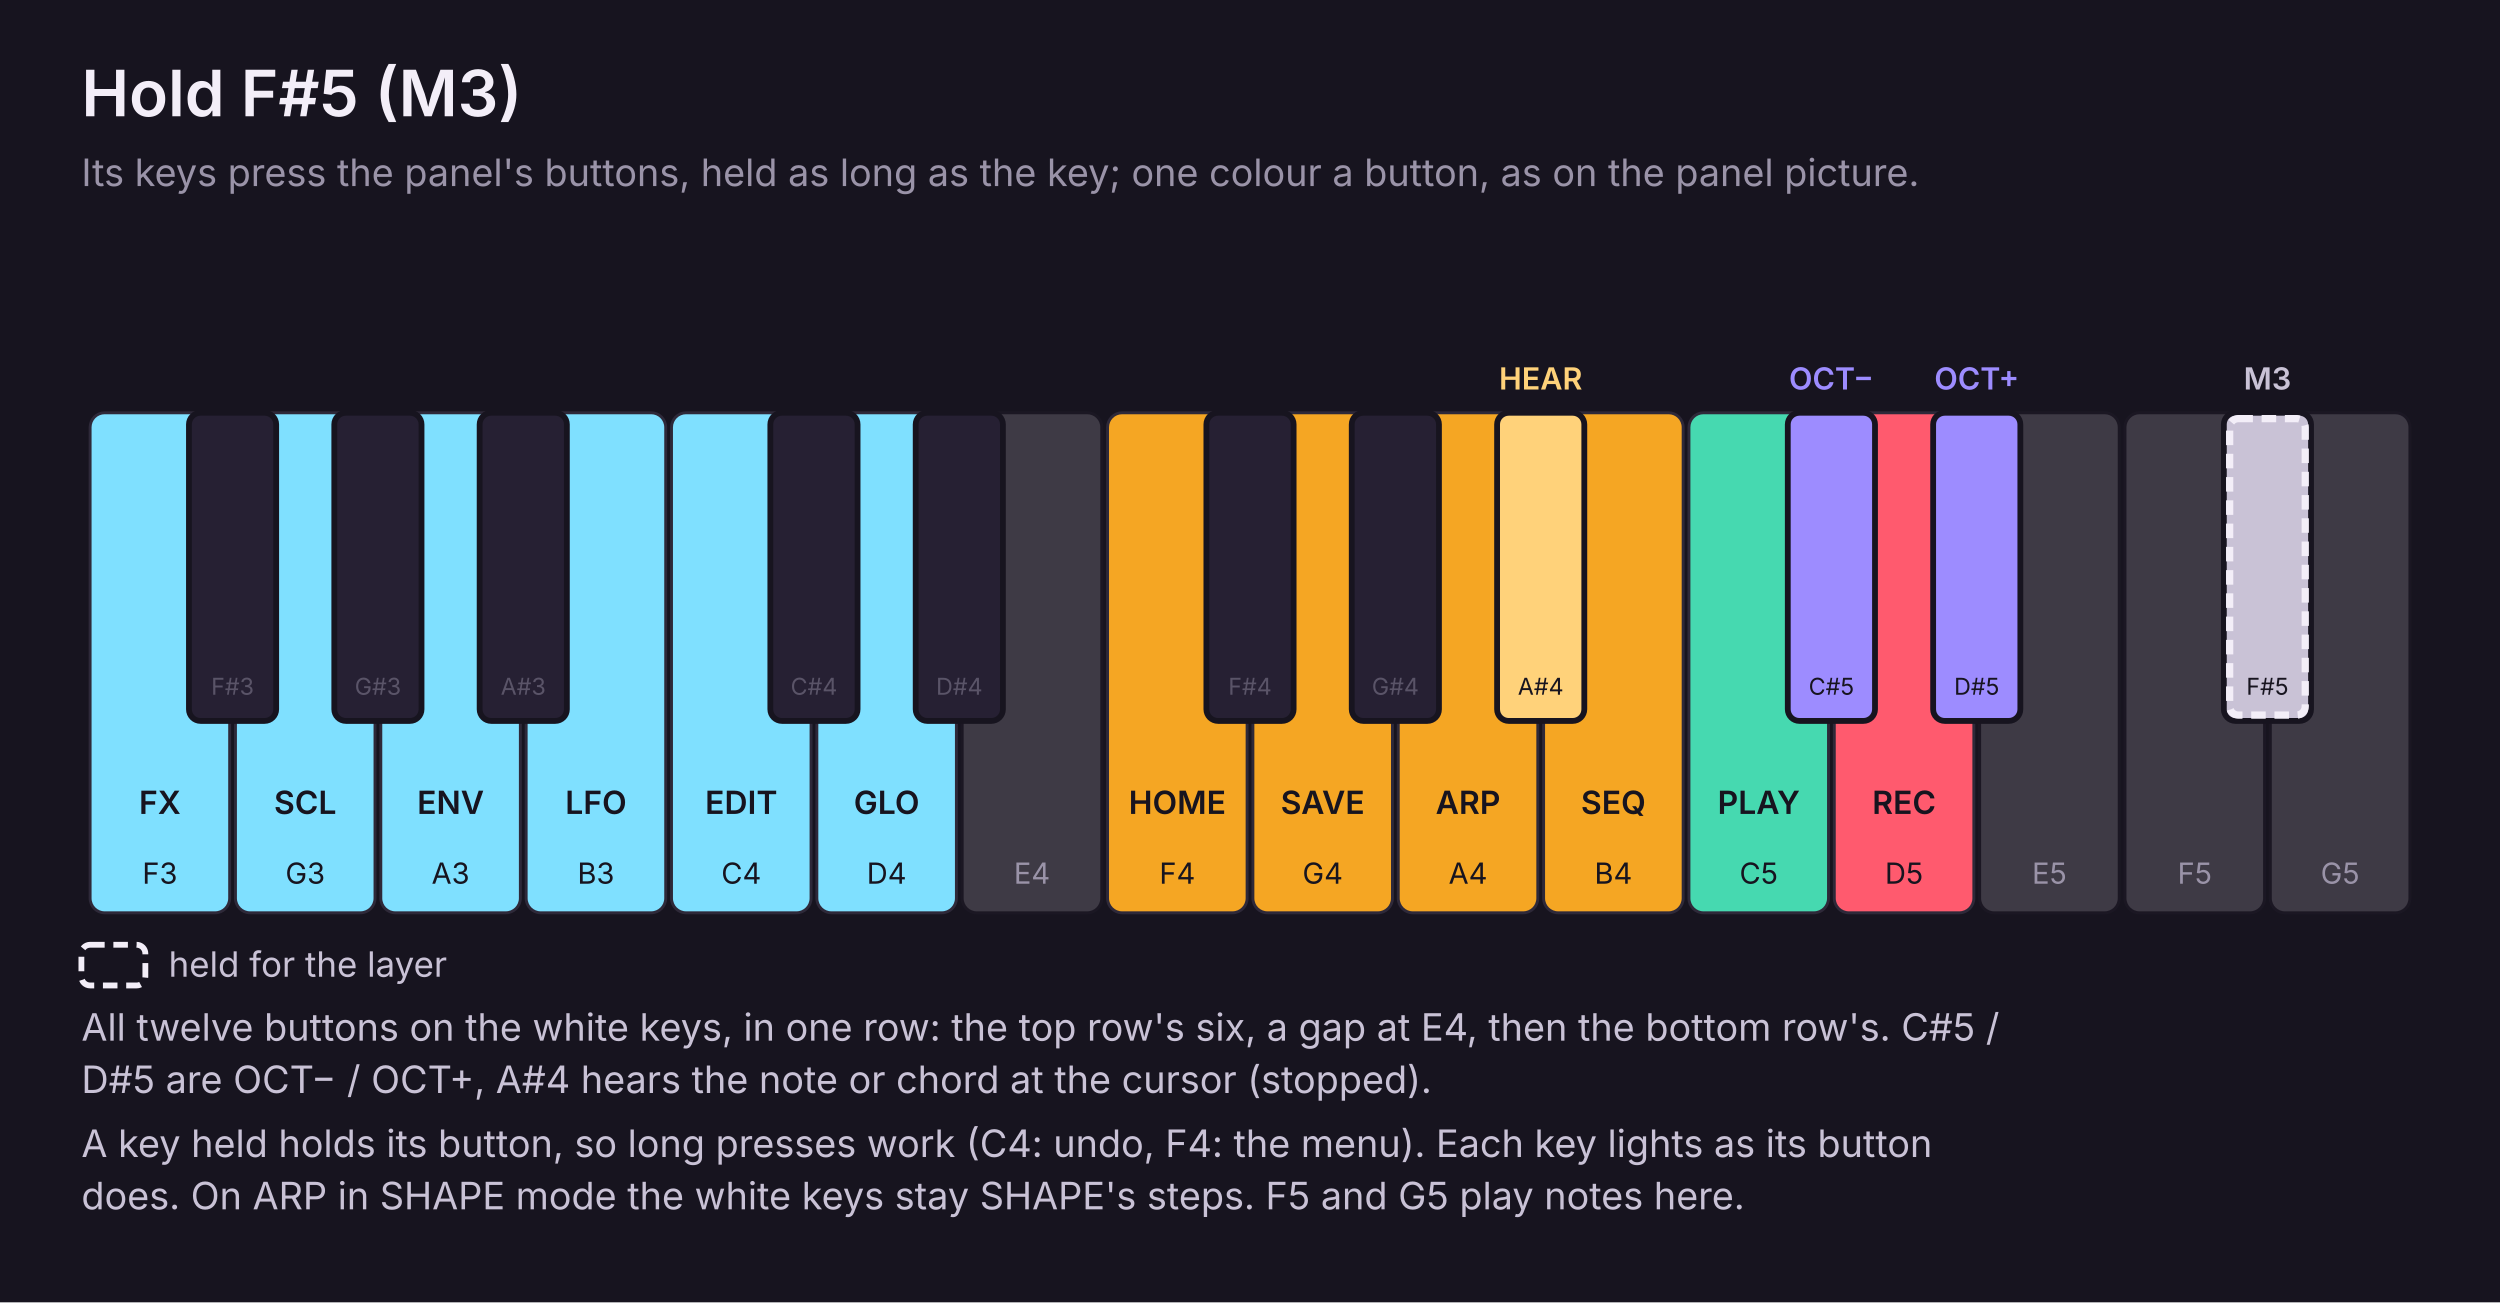
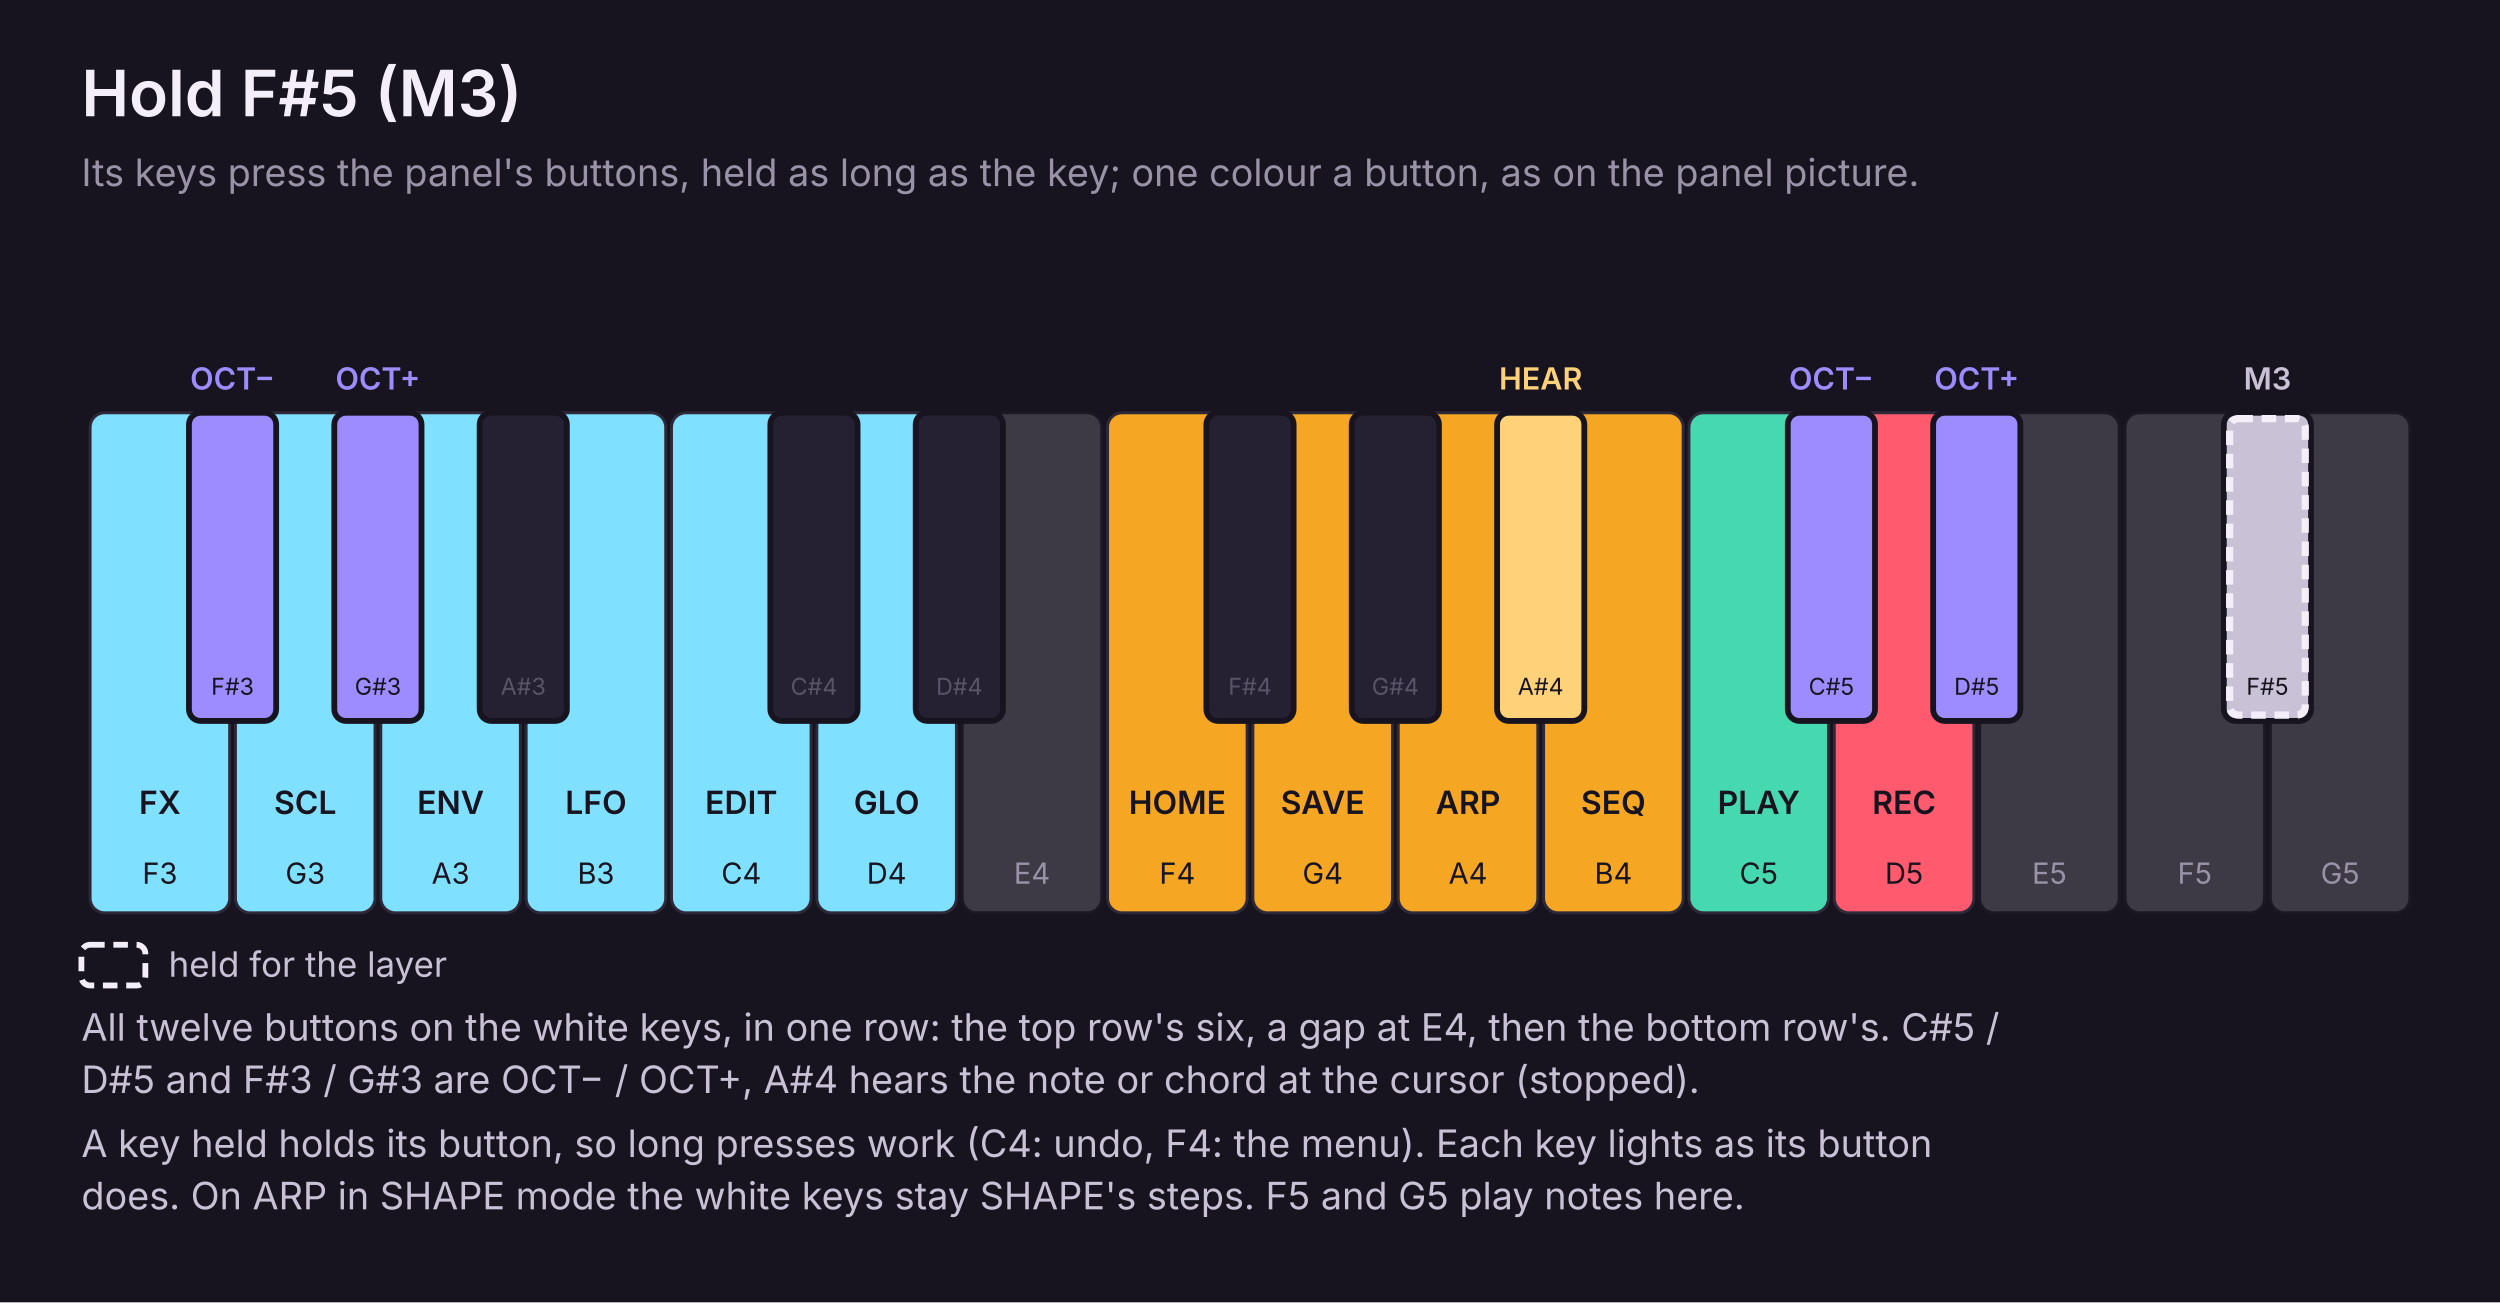
<svg xmlns="http://www.w3.org/2000/svg" width="860" height="448" viewBox="0 0 860 448" font-family="Rubik, Inter, 'Helvetica Neue', Arial, sans-serif" role="img" aria-label="Hold F#5 (M3)">
  <rect x="0" y="0" width="860" height="448" rx="0" fill="#17141F" />
  <text x="28" y="40" font-size="22" fill="#F3EEF8" text-anchor="start" font-weight="600">Hold F#5 (M3)</text>
  <text x="28" y="64" font-size="13" fill="#9A93A8" text-anchor="start" font-weight="400">Its keys press the panel's buttons, held as long as the key; one colour a button, as on the panel picture.</text>
  <rect x="31" y="142" width="48" height="172" rx="5" fill="#7FE0FF" stroke="#2E2939" stroke-width="1" />
  <text x="55" y="280" font-size="11" fill="#17141F" text-anchor="middle" font-weight="600">FX</text>
  <text x="55" y="304" font-size="10" fill="#17141F" text-anchor="middle" font-weight="400">F3</text>
  <rect x="81" y="142" width="48" height="172" rx="5" fill="#7FE0FF" stroke="#2E2939" stroke-width="1" />
  <text x="105" y="280" font-size="11" fill="#17141F" text-anchor="middle" font-weight="600">SCL</text>
  <text x="105" y="304" font-size="10" fill="#17141F" text-anchor="middle" font-weight="400">G3</text>
  <rect x="131" y="142" width="48" height="172" rx="5" fill="#7FE0FF" stroke="#2E2939" stroke-width="1" />
  <text x="155" y="280" font-size="11" fill="#17141F" text-anchor="middle" font-weight="600">ENV</text>
  <text x="155" y="304" font-size="10" fill="#17141F" text-anchor="middle" font-weight="400">A3</text>
  <rect x="181" y="142" width="48" height="172" rx="5" fill="#7FE0FF" stroke="#2E2939" stroke-width="1" />
  <text x="205" y="280" font-size="11" fill="#17141F" text-anchor="middle" font-weight="600">LFO</text>
  <text x="205" y="304" font-size="10" fill="#17141F" text-anchor="middle" font-weight="400">B3</text>
  <rect x="231" y="142" width="48" height="172" rx="5" fill="#7FE0FF" stroke="#2E2939" stroke-width="1" />
  <text x="255" y="280" font-size="11" fill="#17141F" text-anchor="middle" font-weight="600">EDIT</text>
  <text x="255" y="304" font-size="10" fill="#17141F" text-anchor="middle" font-weight="400">C4</text>
  <rect x="281" y="142" width="48" height="172" rx="5" fill="#7FE0FF" stroke="#2E2939" stroke-width="1" />
  <text x="305" y="280" font-size="11" fill="#17141F" text-anchor="middle" font-weight="600">GLO</text>
  <text x="305" y="304" font-size="10" fill="#17141F" text-anchor="middle" font-weight="400">D4</text>
  <rect x="331" y="142" width="48" height="172" rx="5" fill="#EDE8F2" stroke="#2E2939" stroke-width="1" opacity="0.18" />
  <text x="355" y="304" font-size="10" fill="#9A93A8" text-anchor="middle" font-weight="400">E4</text>
  <rect x="381" y="142" width="48" height="172" rx="5" fill="#F5A623" stroke="#2E2939" stroke-width="1" />
  <text x="405" y="280" font-size="11" fill="#17141F" text-anchor="middle" font-weight="600">HOME</text>
  <text x="405" y="304" font-size="10" fill="#17141F" text-anchor="middle" font-weight="400">F4</text>
  <rect x="431" y="142" width="48" height="172" rx="5" fill="#F5A623" stroke="#2E2939" stroke-width="1" />
  <text x="455" y="280" font-size="11" fill="#17141F" text-anchor="middle" font-weight="600">SAVE</text>
  <text x="455" y="304" font-size="10" fill="#17141F" text-anchor="middle" font-weight="400">G4</text>
  <rect x="481" y="142" width="48" height="172" rx="5" fill="#F5A623" stroke="#2E2939" stroke-width="1" />
  <text x="505" y="280" font-size="11" fill="#17141F" text-anchor="middle" font-weight="600">ARP</text>
  <text x="505" y="304" font-size="10" fill="#17141F" text-anchor="middle" font-weight="400">A4</text>
  <rect x="531" y="142" width="48" height="172" rx="5" fill="#F5A623" stroke="#2E2939" stroke-width="1" />
  <text x="555" y="280" font-size="11" fill="#17141F" text-anchor="middle" font-weight="600">SEQ</text>
  <text x="555" y="304" font-size="10" fill="#17141F" text-anchor="middle" font-weight="400">B4</text>
  <rect x="581" y="142" width="48" height="172" rx="5" fill="#46D9B0" stroke="#2E2939" stroke-width="1" />
  <text x="605" y="280" font-size="11" fill="#17141F" text-anchor="middle" font-weight="600">PLAY</text>
  <text x="605" y="304" font-size="10" fill="#17141F" text-anchor="middle" font-weight="400">C5</text>
  <rect x="631" y="142" width="48" height="172" rx="5" fill="#FF5A6E" stroke="#2E2939" stroke-width="1" />
  <text x="655" y="280" font-size="11" fill="#17141F" text-anchor="middle" font-weight="600">REC</text>
  <text x="655" y="304" font-size="10" fill="#17141F" text-anchor="middle" font-weight="400">D5</text>
  <rect x="681" y="142" width="48" height="172" rx="5" fill="#EDE8F2" stroke="#2E2939" stroke-width="1" opacity="0.18" />
  <text x="705" y="304" font-size="10" fill="#9A93A8" text-anchor="middle" font-weight="400">E5</text>
  <rect x="731" y="142" width="48" height="172" rx="5" fill="#EDE8F2" stroke="#2E2939" stroke-width="1" opacity="0.18" />
  <text x="755" y="304" font-size="10" fill="#9A93A8" text-anchor="middle" font-weight="400">F5</text>
  <rect x="781" y="142" width="48" height="172" rx="5" fill="#EDE8F2" stroke="#2E2939" stroke-width="1" opacity="0.18" />
  <text x="805" y="304" font-size="10" fill="#9A93A8" text-anchor="middle" font-weight="400">G5</text>
-   <rect x="65" y="142" width="30" height="106" rx="4" fill="#262033" stroke="#17141F" stroke-width="2" />
-   <text x="80" y="239" font-size="8" fill="#5A5468" text-anchor="middle" font-weight="400">F#3</text>
-   <rect x="115" y="142" width="30" height="106" rx="4" fill="#262033" stroke="#17141F" stroke-width="2" />
-   <text x="130" y="239" font-size="8" fill="#5A5468" text-anchor="middle" font-weight="400">G#3</text>
+   <rect x="65" y="142" width="30" height="106" rx="4" fill="#9D8CFF" stroke="#17141F" stroke-width="2" />
+   <text x="80" y="239" font-size="8" fill="#17141F" text-anchor="middle" font-weight="400">F#3</text>
+   <text x="80" y="134" font-size="10.5" fill="#9D8CFF" text-anchor="middle" font-weight="600">OCT−</text>
+   <rect x="115" y="142" width="30" height="106" rx="4" fill="#9D8CFF" stroke="#17141F" stroke-width="2" />
+   <text x="130" y="239" font-size="8" fill="#17141F" text-anchor="middle" font-weight="400">G#3</text>
+   <text x="130" y="134" font-size="10.5" fill="#9D8CFF" text-anchor="middle" font-weight="600">OCT+</text>
  <rect x="165" y="142" width="30" height="106" rx="4" fill="#262033" stroke="#17141F" stroke-width="2" />
  <text x="180" y="239" font-size="8" fill="#5A5468" text-anchor="middle" font-weight="400">A#3</text>
  <rect x="265" y="142" width="30" height="106" rx="4" fill="#262033" stroke="#17141F" stroke-width="2" />
  <text x="280" y="239" font-size="8" fill="#5A5468" text-anchor="middle" font-weight="400">C#4</text>
  <rect x="315" y="142" width="30" height="106" rx="4" fill="#262033" stroke="#17141F" stroke-width="2" />
  <text x="330" y="239" font-size="8" fill="#5A5468" text-anchor="middle" font-weight="400">D#4</text>
  <rect x="415" y="142" width="30" height="106" rx="4" fill="#262033" stroke="#17141F" stroke-width="2" />
  <text x="430" y="239" font-size="8" fill="#5A5468" text-anchor="middle" font-weight="400">F#4</text>
  <rect x="465" y="142" width="30" height="106" rx="4" fill="#262033" stroke="#17141F" stroke-width="2" />
  <text x="480" y="239" font-size="8" fill="#5A5468" text-anchor="middle" font-weight="400">G#4</text>
  <rect x="515" y="142" width="30" height="106" rx="4" fill="#FFD27A" stroke="#17141F" stroke-width="2" />
  <text x="530" y="239" font-size="8" fill="#17141F" text-anchor="middle" font-weight="400">A#4</text>
  <text x="530" y="134" font-size="10.5" fill="#FFD27A" text-anchor="middle" font-weight="600">HEAR</text>
  <rect x="615" y="142" width="30" height="106" rx="4" fill="#9D8CFF" stroke="#17141F" stroke-width="2" />
  <text x="630" y="239" font-size="8" fill="#17141F" text-anchor="middle" font-weight="400">C#5</text>
  <text x="630" y="134" font-size="10.5" fill="#9D8CFF" text-anchor="middle" font-weight="600">OCT−</text>
  <rect x="665" y="142" width="30" height="106" rx="4" fill="#9D8CFF" stroke="#17141F" stroke-width="2" />
  <text x="680" y="239" font-size="8" fill="#17141F" text-anchor="middle" font-weight="400">D#5</text>
  <text x="680" y="134" font-size="10.5" fill="#9D8CFF" text-anchor="middle" font-weight="600">OCT+</text>
  <rect x="765" y="142" width="30" height="106" rx="4" fill="#C9C2D6" stroke="#17141F" stroke-width="2" />
  <rect x="767" y="144" width="26" height="102" rx="3" fill="none" stroke="#F3EEF8" stroke-width="2.5" stroke-dasharray="5 3" />
  <text x="780" y="239" font-size="8" fill="#17141F" text-anchor="middle" font-weight="400">F#5</text>
  <text x="780" y="134" font-size="10.5" fill="#C9C2D6" text-anchor="middle" font-weight="600">M3</text>
  <rect x="28" y="325" width="22" height="14" rx="3" fill="none" stroke="#F3EEF8" stroke-width="2" stroke-dasharray="5 3" />
  <text x="58" y="336" font-size="12" fill="#C9C2D6" text-anchor="start" font-weight="400">held for the layer</text>
  <text x="28" y="358" font-size="13" fill="#C9C2D6" text-anchor="start" font-weight="400">All twelve buttons on the white keys, in one row: the top row's six, a gap at E4, then the bottom row's. C#5 /</text>
-   <text x="28" y="376" font-size="13" fill="#C9C2D6" text-anchor="start" font-weight="400">D#5 are OCT− / OCT+, A#4 hears the note or chord at the cursor (stopped).</text>
+   <text x="28" y="376" font-size="13" fill="#C9C2D6" text-anchor="start" font-weight="400">D#5 and F#3 / G#3 are OCT− / OCT+, A#4 hears the note or chord at the cursor (stopped).</text>
  <text x="28" y="398" font-size="13" fill="#C9C2D6" text-anchor="start" font-weight="400">A key held holds its button, so long presses work (C4: undo, F4: the menu). Each key lights as its button</text>
  <text x="28" y="416" font-size="13" fill="#C9C2D6" text-anchor="start" font-weight="400">does. On ARP in SHAPE mode the white keys stay SHAPE's steps. F5 and G5 play notes here.</text>
</svg>
